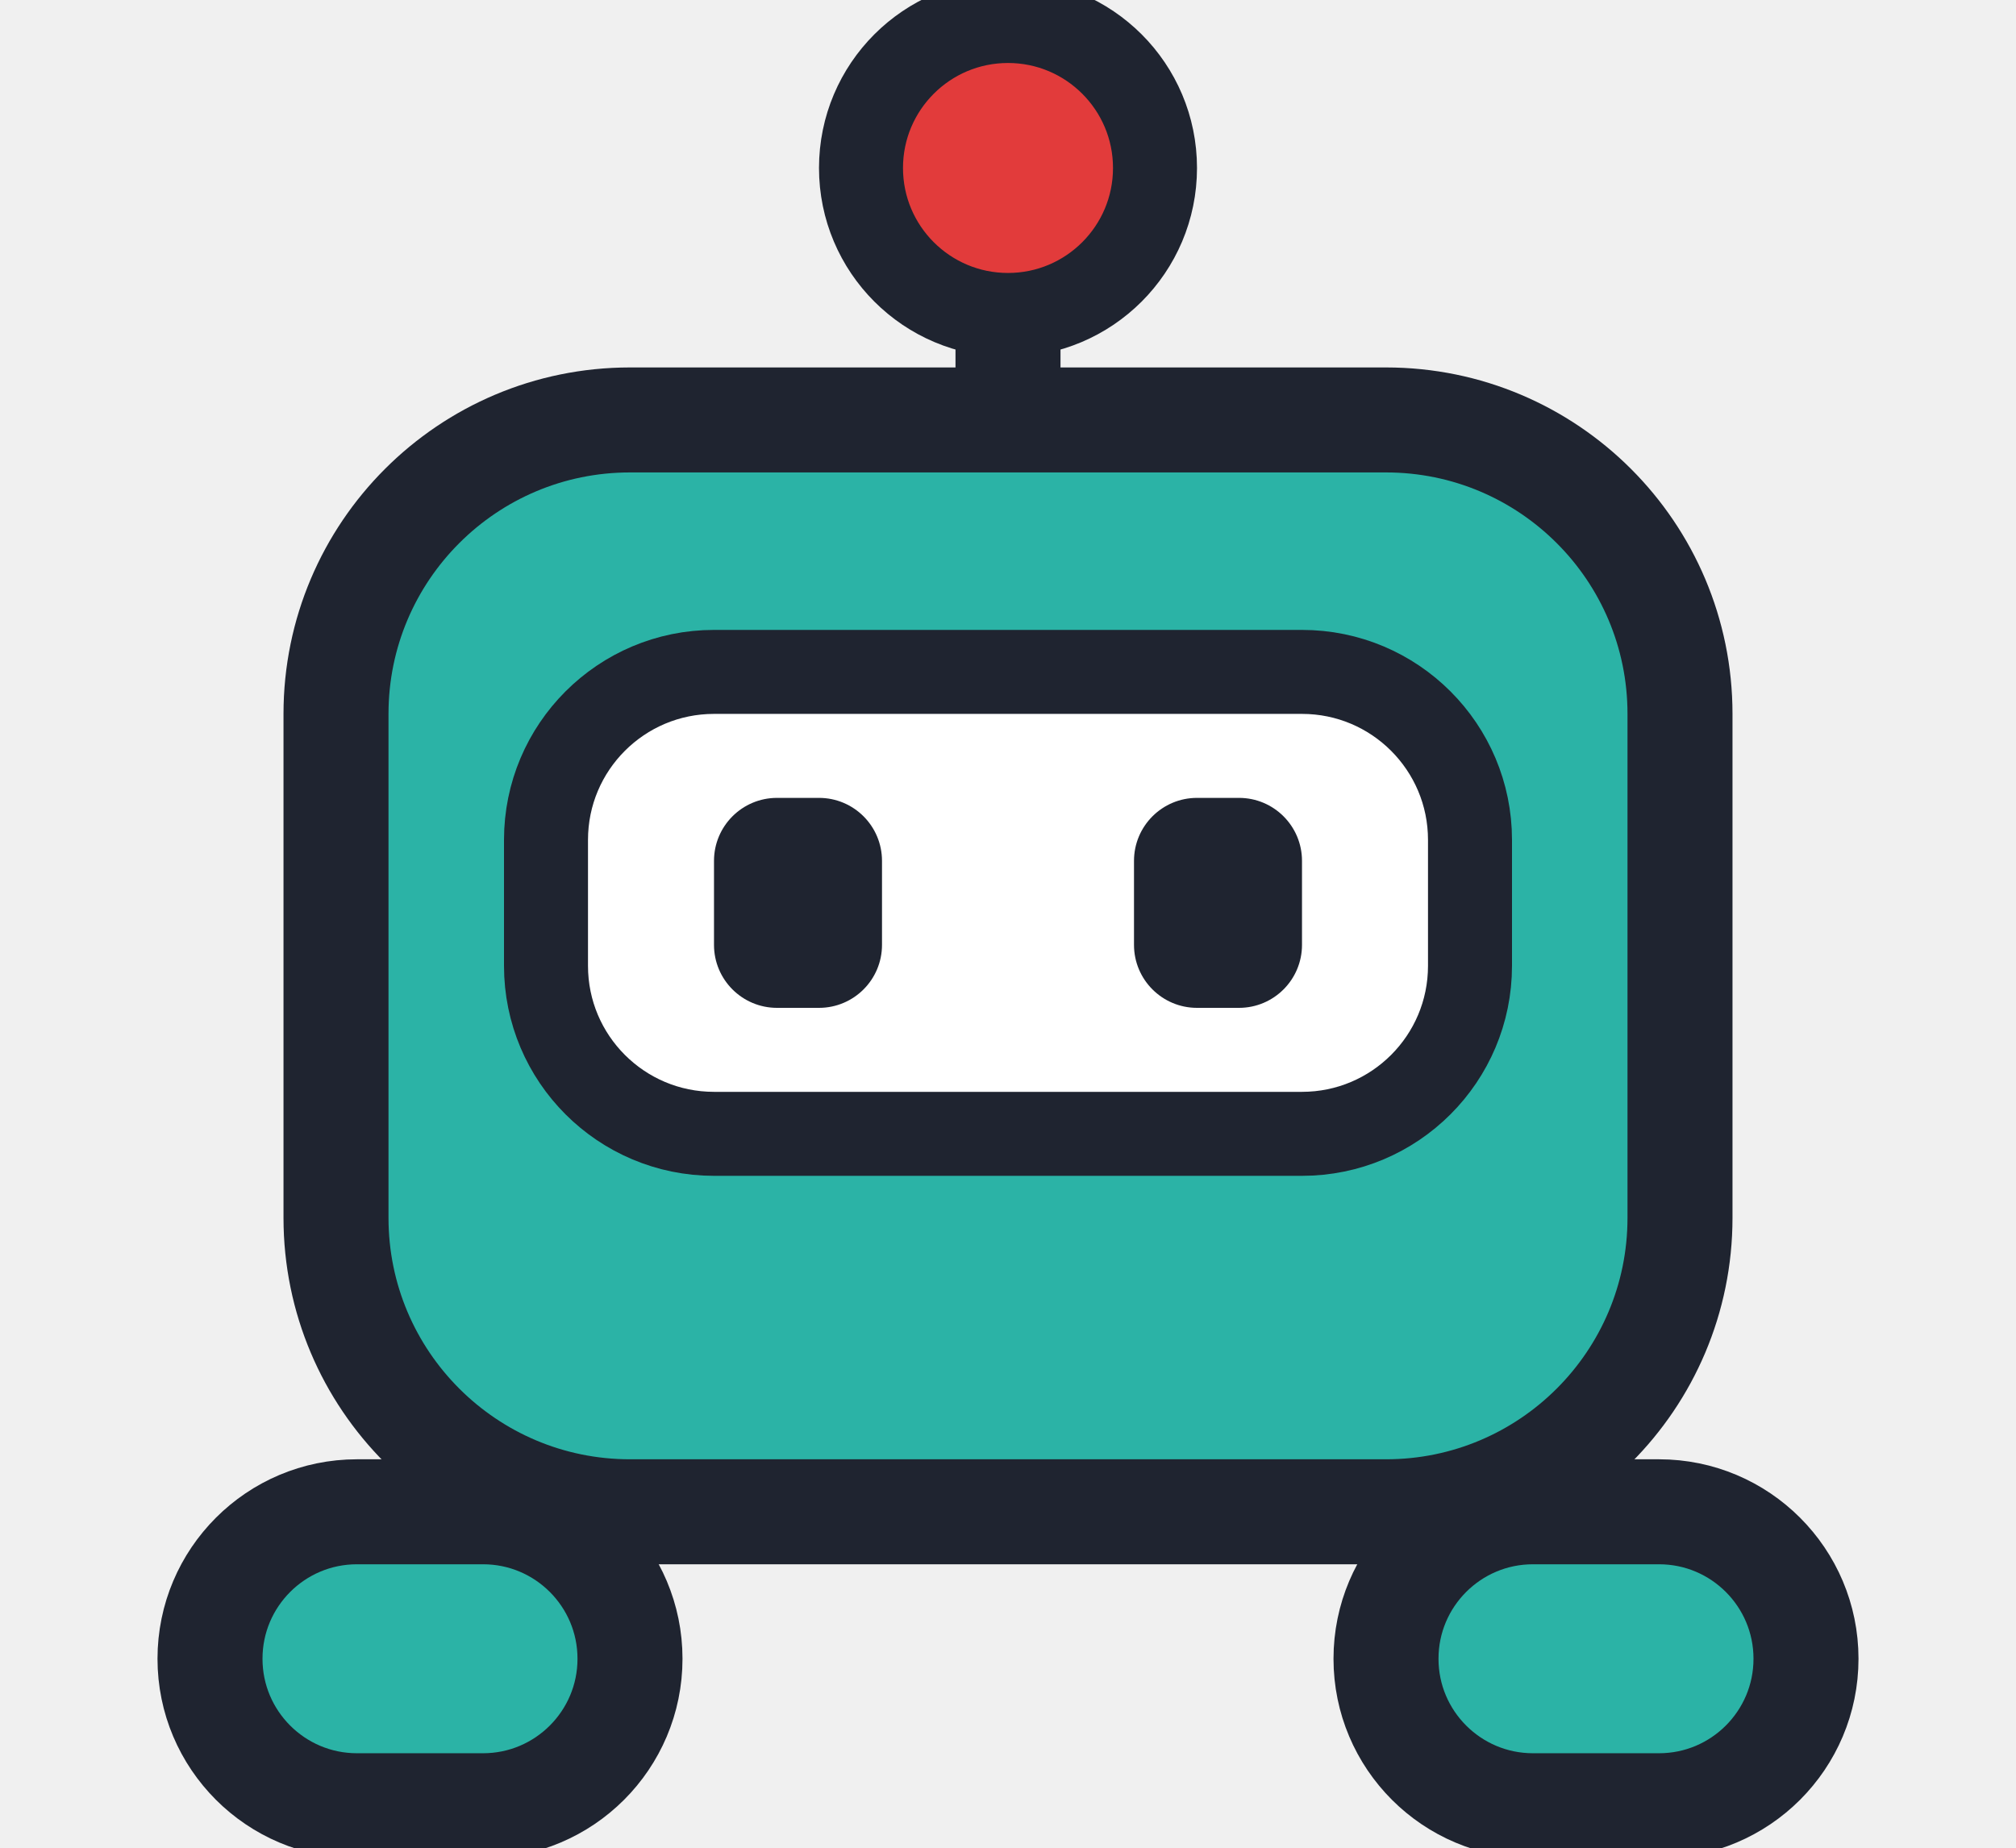
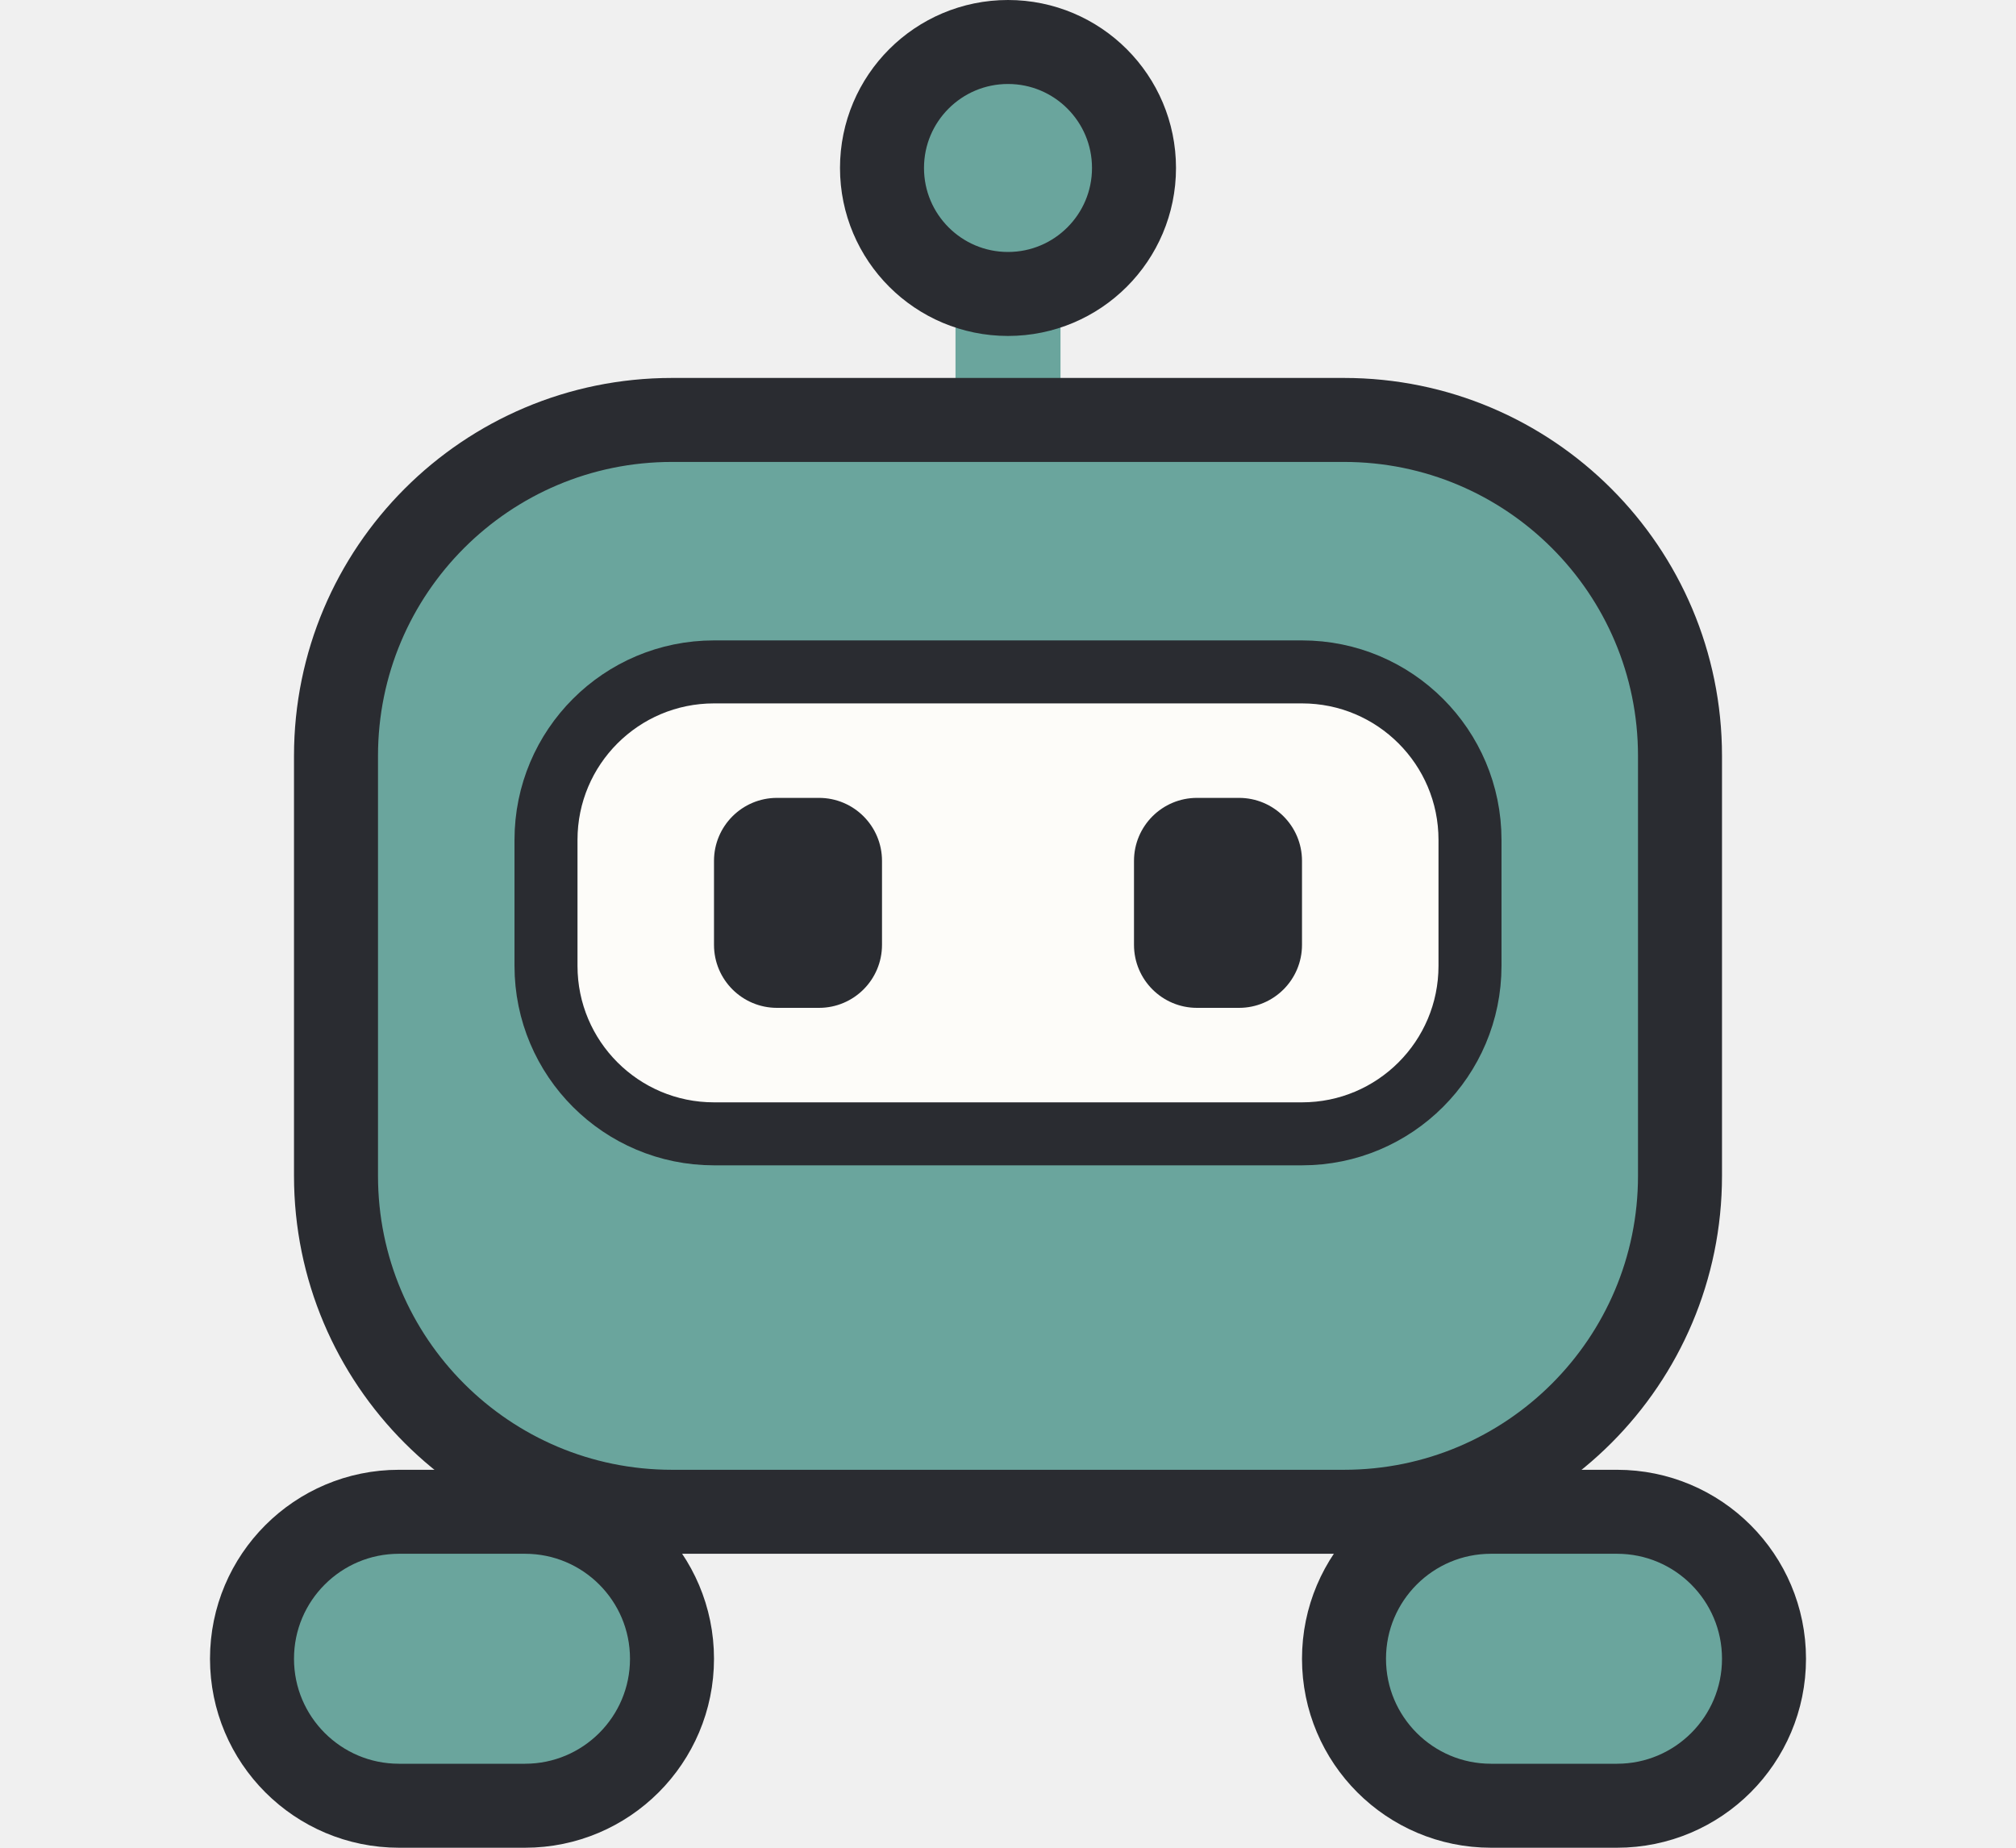
<svg xmlns="http://www.w3.org/2000/svg" viewBox="0 0 48 44">
-   <line x1="24" y1="10" x2="24" y2="3" stroke="#1F2430" stroke-width="2.5" stroke-linecap="round" />
-   <circle cx="24" cy="4" r="3.5" fill="#E23B3B" stroke="#1F2430" stroke-width="2" />
-   <rect x="8" y="10" width="32" height="26" rx="7" fill="#2BB3A6" stroke="#1F2430" stroke-width="2.5" />
-   <rect x="13" y="16" width="22" height="11" rx="4" fill="#fff" stroke="#1F2430" stroke-width="2" />
-   <rect x="17" y="19" width="4" height="5" rx="1.5" fill="#1F2430" />
-   <rect x="27" y="19" width="4" height="5" rx="1.5" fill="#1F2430" />
-   <rect x="5" y="36" width="10" height="7" rx="3.5" fill="#2BB3A6" stroke="#1F2430" stroke-width="2.5" />
-   <rect x="33" y="36" width="10" height="7" rx="3.5" fill="#2BB3A6" stroke="#1F2430" stroke-width="2.5" />
+   <line x1="24" y1="10" x2="24" y2="4" stroke="#6AA59D" stroke-width="2.5" stroke-linecap="round" />
+   <circle cx="24" cy="4" r="3" fill="#6AA59D" stroke="#2A2C31" stroke-width="2" />
+   <rect x="8" y="10" width="32" height="26" rx="8" fill="#6AA59D" stroke="#2A2C31" stroke-width="2" />
+   <rect x="13" y="16" width="22" height="11" rx="4" fill="#FDFCF9" stroke="#2A2C31" stroke-width="1.5" />
+   <rect x="17" y="19" width="4" height="5" rx="1.5" fill="#2A2C31" />
+   <rect x="27" y="19" width="4" height="5" rx="1.5" fill="#2A2C31" />
+   <rect x="6" y="36" width="10" height="7" rx="3.5" fill="#6AA59D" stroke="#2A2C31" stroke-width="2" />
+   <rect x="32" y="36" width="10" height="7" rx="3.5" fill="#6AA59D" stroke="#2A2C31" stroke-width="2" />
</svg>
